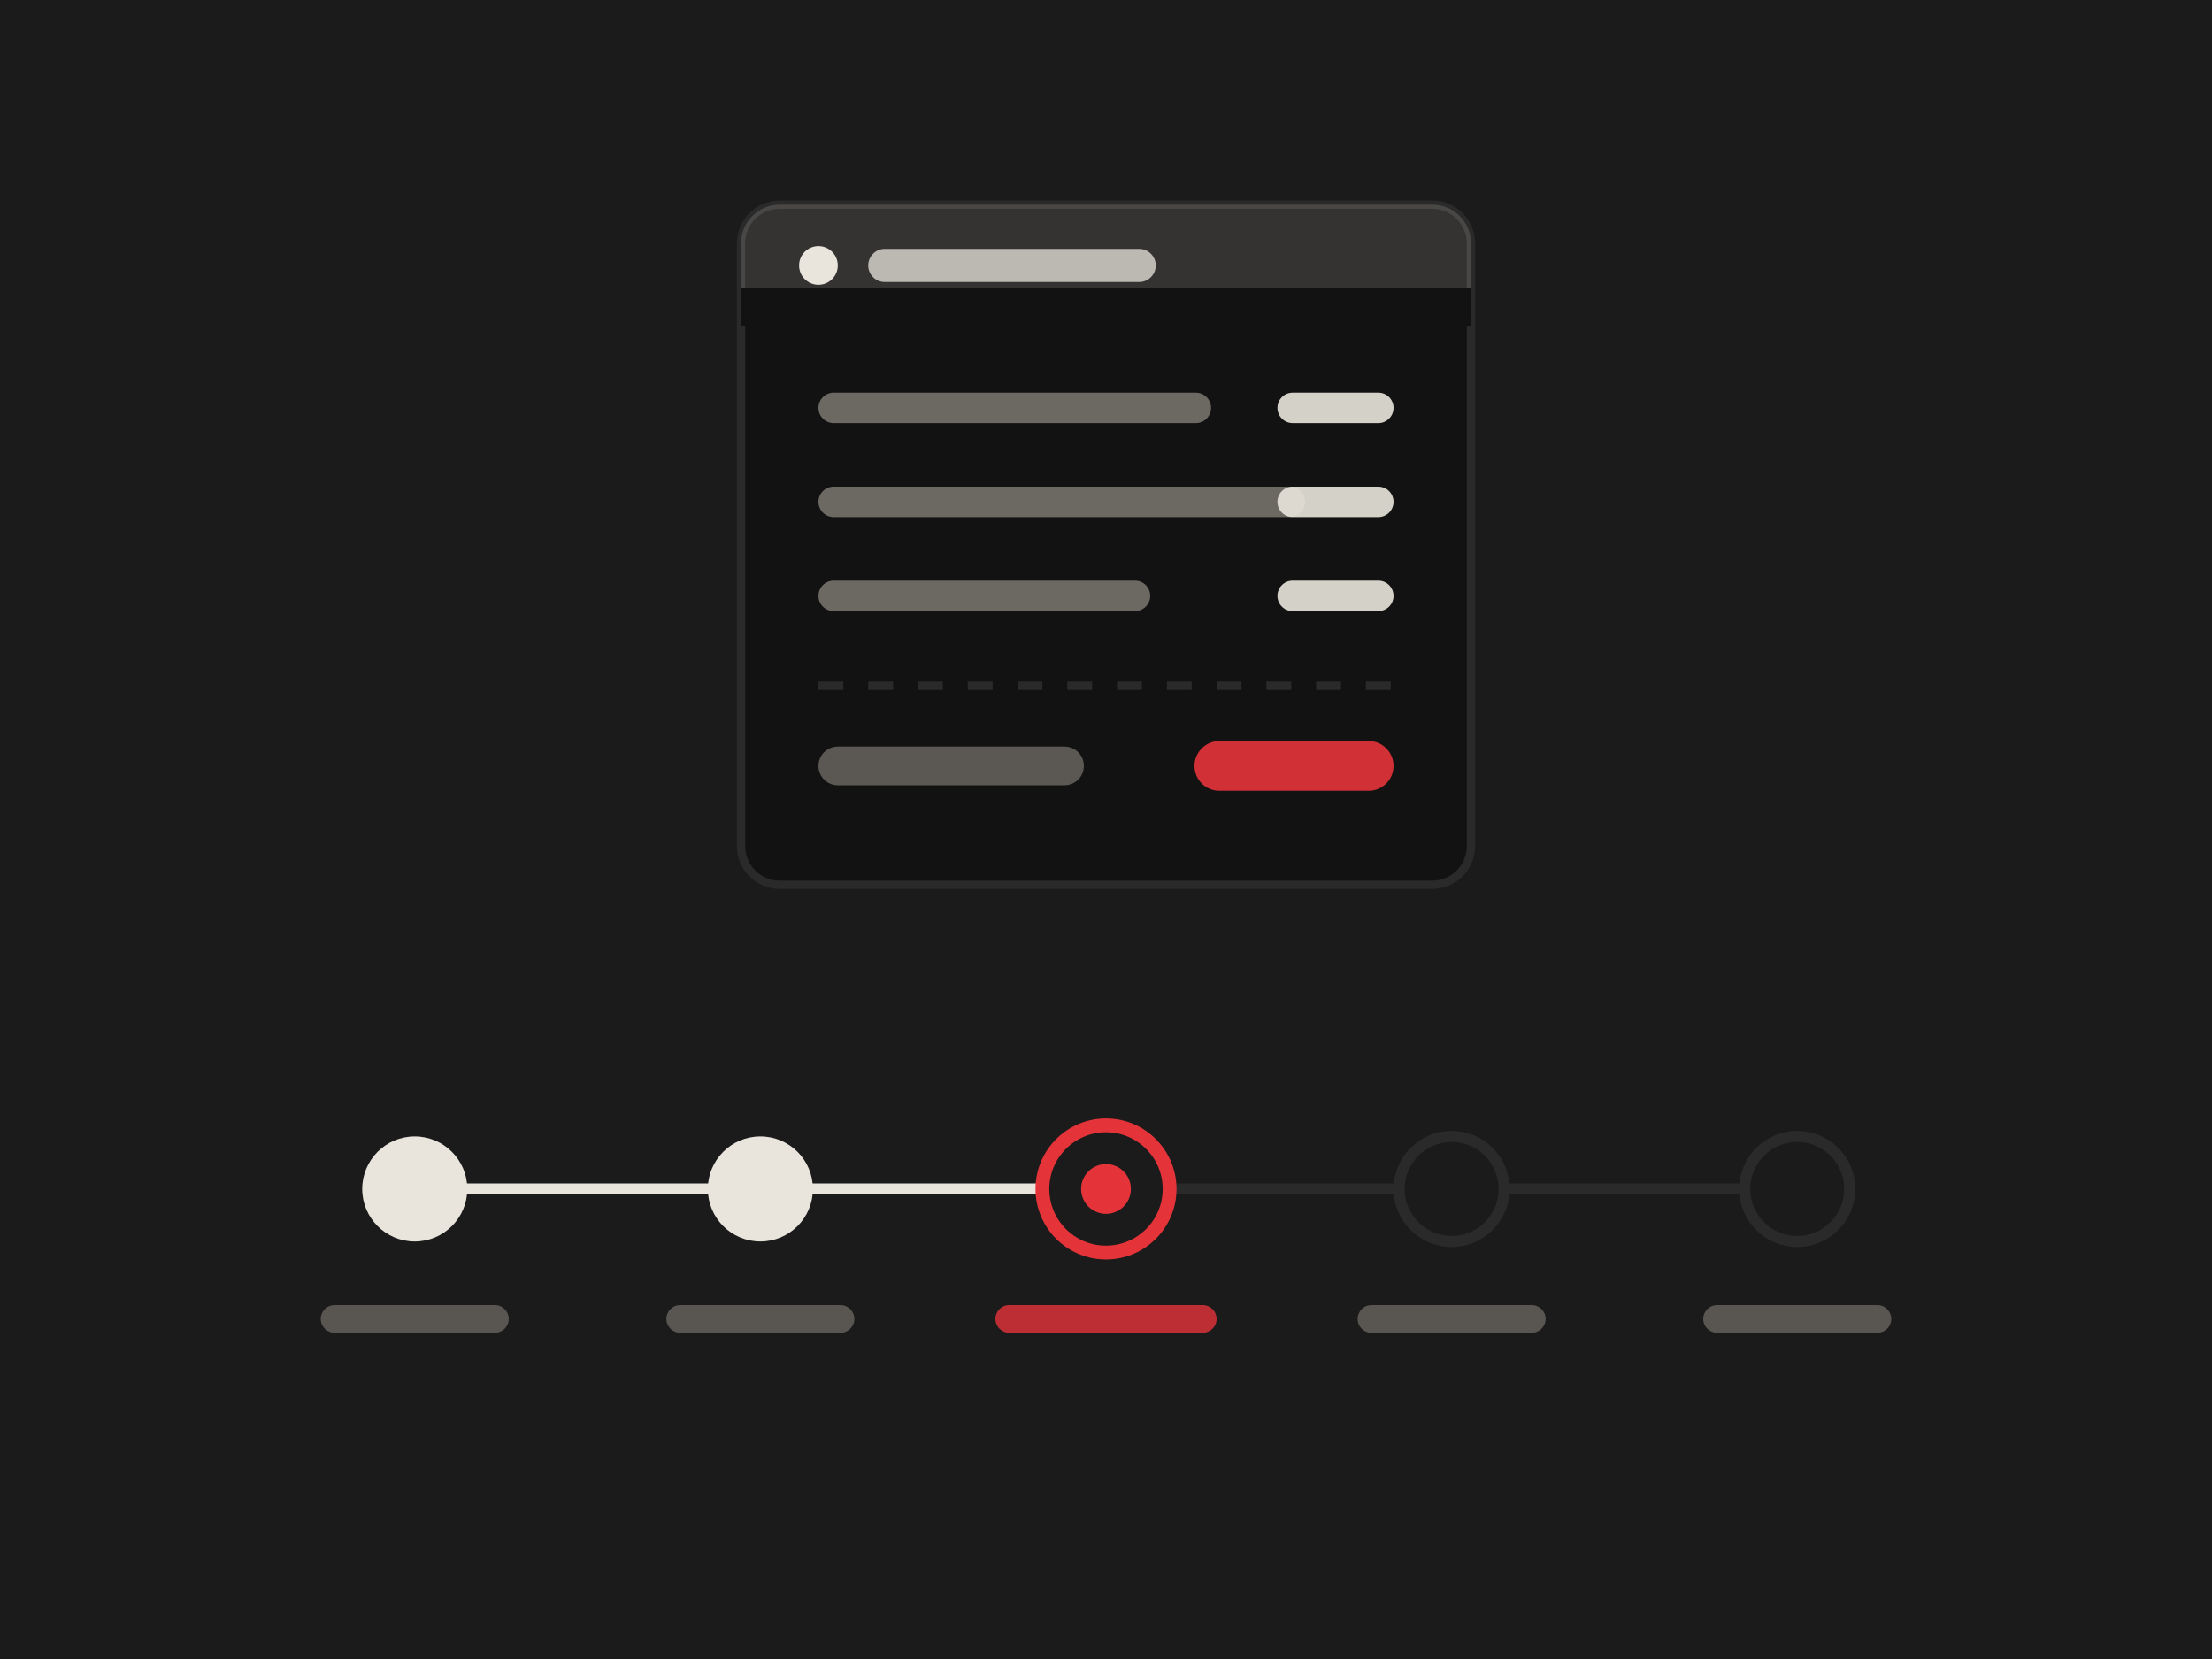
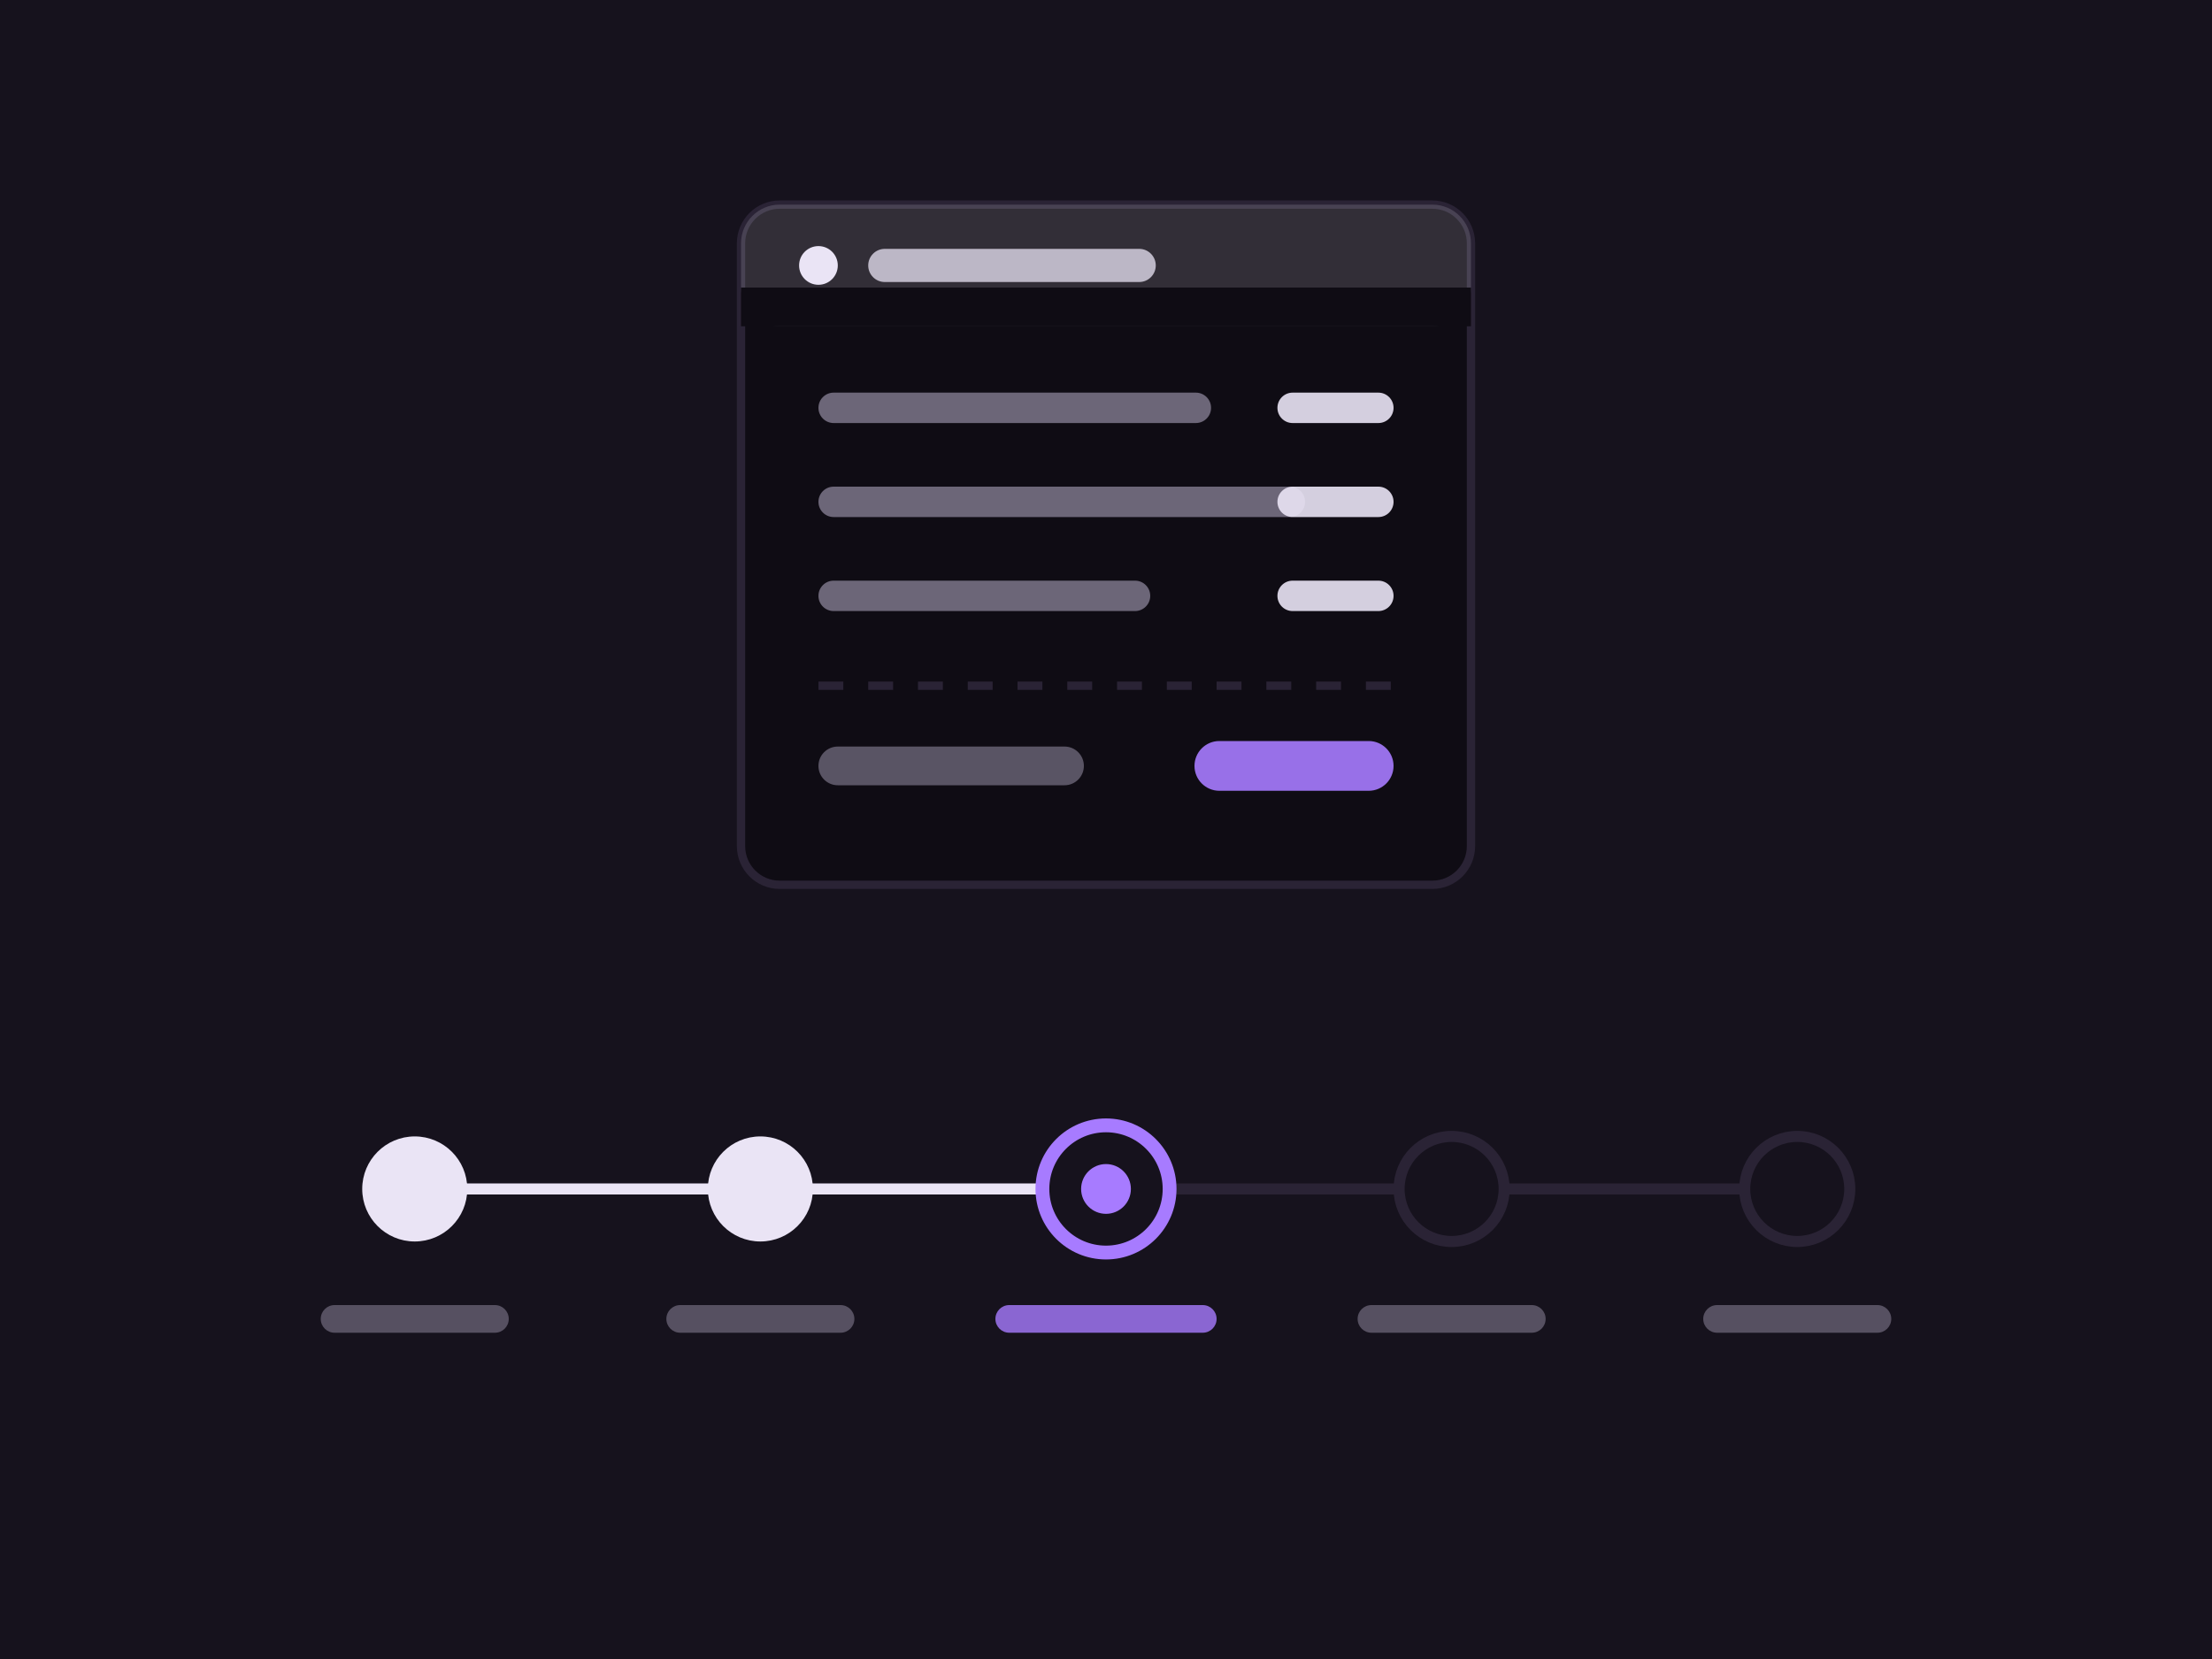
<svg xmlns="http://www.w3.org/2000/svg" viewBox="0 0 800 600" width="800" height="600" role="img">
-   <rect width="800" height="600" fill="#1B1B1B" />
-   <rect x="268" y="74" width="264" height="246" rx="14" fill="#121212" stroke="#2A2A2A" stroke-width="3" />
-   <rect x="268" y="74" width="264" height="44" rx="14" fill="#E9E5DD" opacity=".16" />
-   <rect x="268" y="104" width="264" height="14" fill="#121212" />
-   <circle cx="296" cy="96" r="7" fill="#E9E5DD" />
-   <rect x="314" y="90" width="104" height="12" rx="6" fill="#E9E5DD" opacity=".75" />
-   <g fill="#A39E95" opacity=".62">
+   <rect width="800" height="600" fill="#16121D" />
+   <rect x="268" y="74" width="264" height="246" rx="14" fill="#0F0C14" stroke="#2A2335" stroke-width="3" />
+   <rect x="268" y="74" width="264" height="44" rx="14" fill="#EAE4F5" opacity=".16" />
+   <rect x="268" y="104" width="264" height="14" fill="#0F0C14" />
+   <circle cx="296" cy="96" r="7" fill="#EAE4F5" />
+   <rect x="314" y="90" width="104" height="12" rx="6" fill="#EAE4F5" opacity=".75" />
+   <g fill="#A49CB4" opacity=".62">
    <rect x="296" y="142" width="142" height="11" rx="5.5" />
    <rect x="296" y="176" width="176" height="11" rx="5.5" />
    <rect x="296" y="210" width="120" height="11" rx="5.5" />
  </g>
-   <g fill="#E9E5DD" opacity=".9">
+   <g fill="#EAE4F5" opacity=".9">
    <rect x="462" y="142" width="42" height="11" rx="5.5" />
    <rect x="462" y="176" width="42" height="11" rx="5.5" />
    <rect x="462" y="210" width="42" height="11" rx="5.5" />
  </g>
-   <line x1="296" y1="248" x2="504" y2="248" stroke="#2A2A2A" stroke-width="3" stroke-dasharray="9 9" />
-   <rect x="296" y="270" width="96" height="14" rx="7" fill="#A39E95" opacity=".5" />
-   <rect x="432" y="268" width="72" height="18" rx="9" fill="#E5333A" opacity=".9" />
-   <line x1="150" y1="430" x2="650" y2="430" stroke="#2A2A2A" stroke-width="4" stroke-linecap="round" />
-   <line x1="150" y1="430" x2="400" y2="430" stroke="#E9E5DD" stroke-width="4" stroke-linecap="round" />
-   <circle cx="150" cy="430" r="19" fill="#E9E5DD" />
-   <circle cx="275" cy="430" r="19" fill="#E9E5DD" />
-   <circle cx="400" cy="430" r="23" fill="#1B1B1B" stroke="#E5333A" stroke-width="5" />
-   <circle cx="400" cy="430" r="9" fill="#E5333A" />
-   <circle cx="525" cy="430" r="19" fill="#1B1B1B" stroke="#2A2A2A" stroke-width="4" />
-   <circle cx="650" cy="430" r="19" fill="#1B1B1B" stroke="#2A2A2A" stroke-width="4" />
-   <g fill="#A39E95" opacity=".45">
+   <line x1="296" y1="248" x2="504" y2="248" stroke="#2A2335" stroke-width="3" stroke-dasharray="9 9" />
+   <rect x="296" y="270" width="96" height="14" rx="7" fill="#A49CB4" opacity=".5" />
+   <rect x="432" y="268" width="72" height="18" rx="9" fill="#A77BFF" opacity=".9" />
+   <line x1="150" y1="430" x2="650" y2="430" stroke="#2A2335" stroke-width="4" stroke-linecap="round" />
+   <line x1="150" y1="430" x2="400" y2="430" stroke="#EAE4F5" stroke-width="4" stroke-linecap="round" />
+   <circle cx="150" cy="430" r="19" fill="#EAE4F5" />
+   <circle cx="275" cy="430" r="19" fill="#EAE4F5" />
+   <circle cx="400" cy="430" r="23" fill="#16121D" stroke="#A77BFF" stroke-width="5" />
+   <circle cx="400" cy="430" r="9" fill="#A77BFF" />
+   <circle cx="525" cy="430" r="19" fill="#16121D" stroke="#2A2335" stroke-width="4" />
+   <circle cx="650" cy="430" r="19" fill="#16121D" stroke="#2A2335" stroke-width="4" />
+   <g fill="#A49CB4" opacity=".45">
    <rect x="116" y="472" width="68" height="10" rx="5" />
    <rect x="241" y="472" width="68" height="10" rx="5" />
    <rect x="491" y="472" width="68" height="10" rx="5" />
    <rect x="616" y="472" width="68" height="10" rx="5" />
  </g>
-   <rect x="360" y="472" width="80" height="10" rx="5" fill="#E5333A" opacity=".8" />
+   <rect x="360" y="472" width="80" height="10" rx="5" fill="#A77BFF" opacity=".8" />
</svg>
